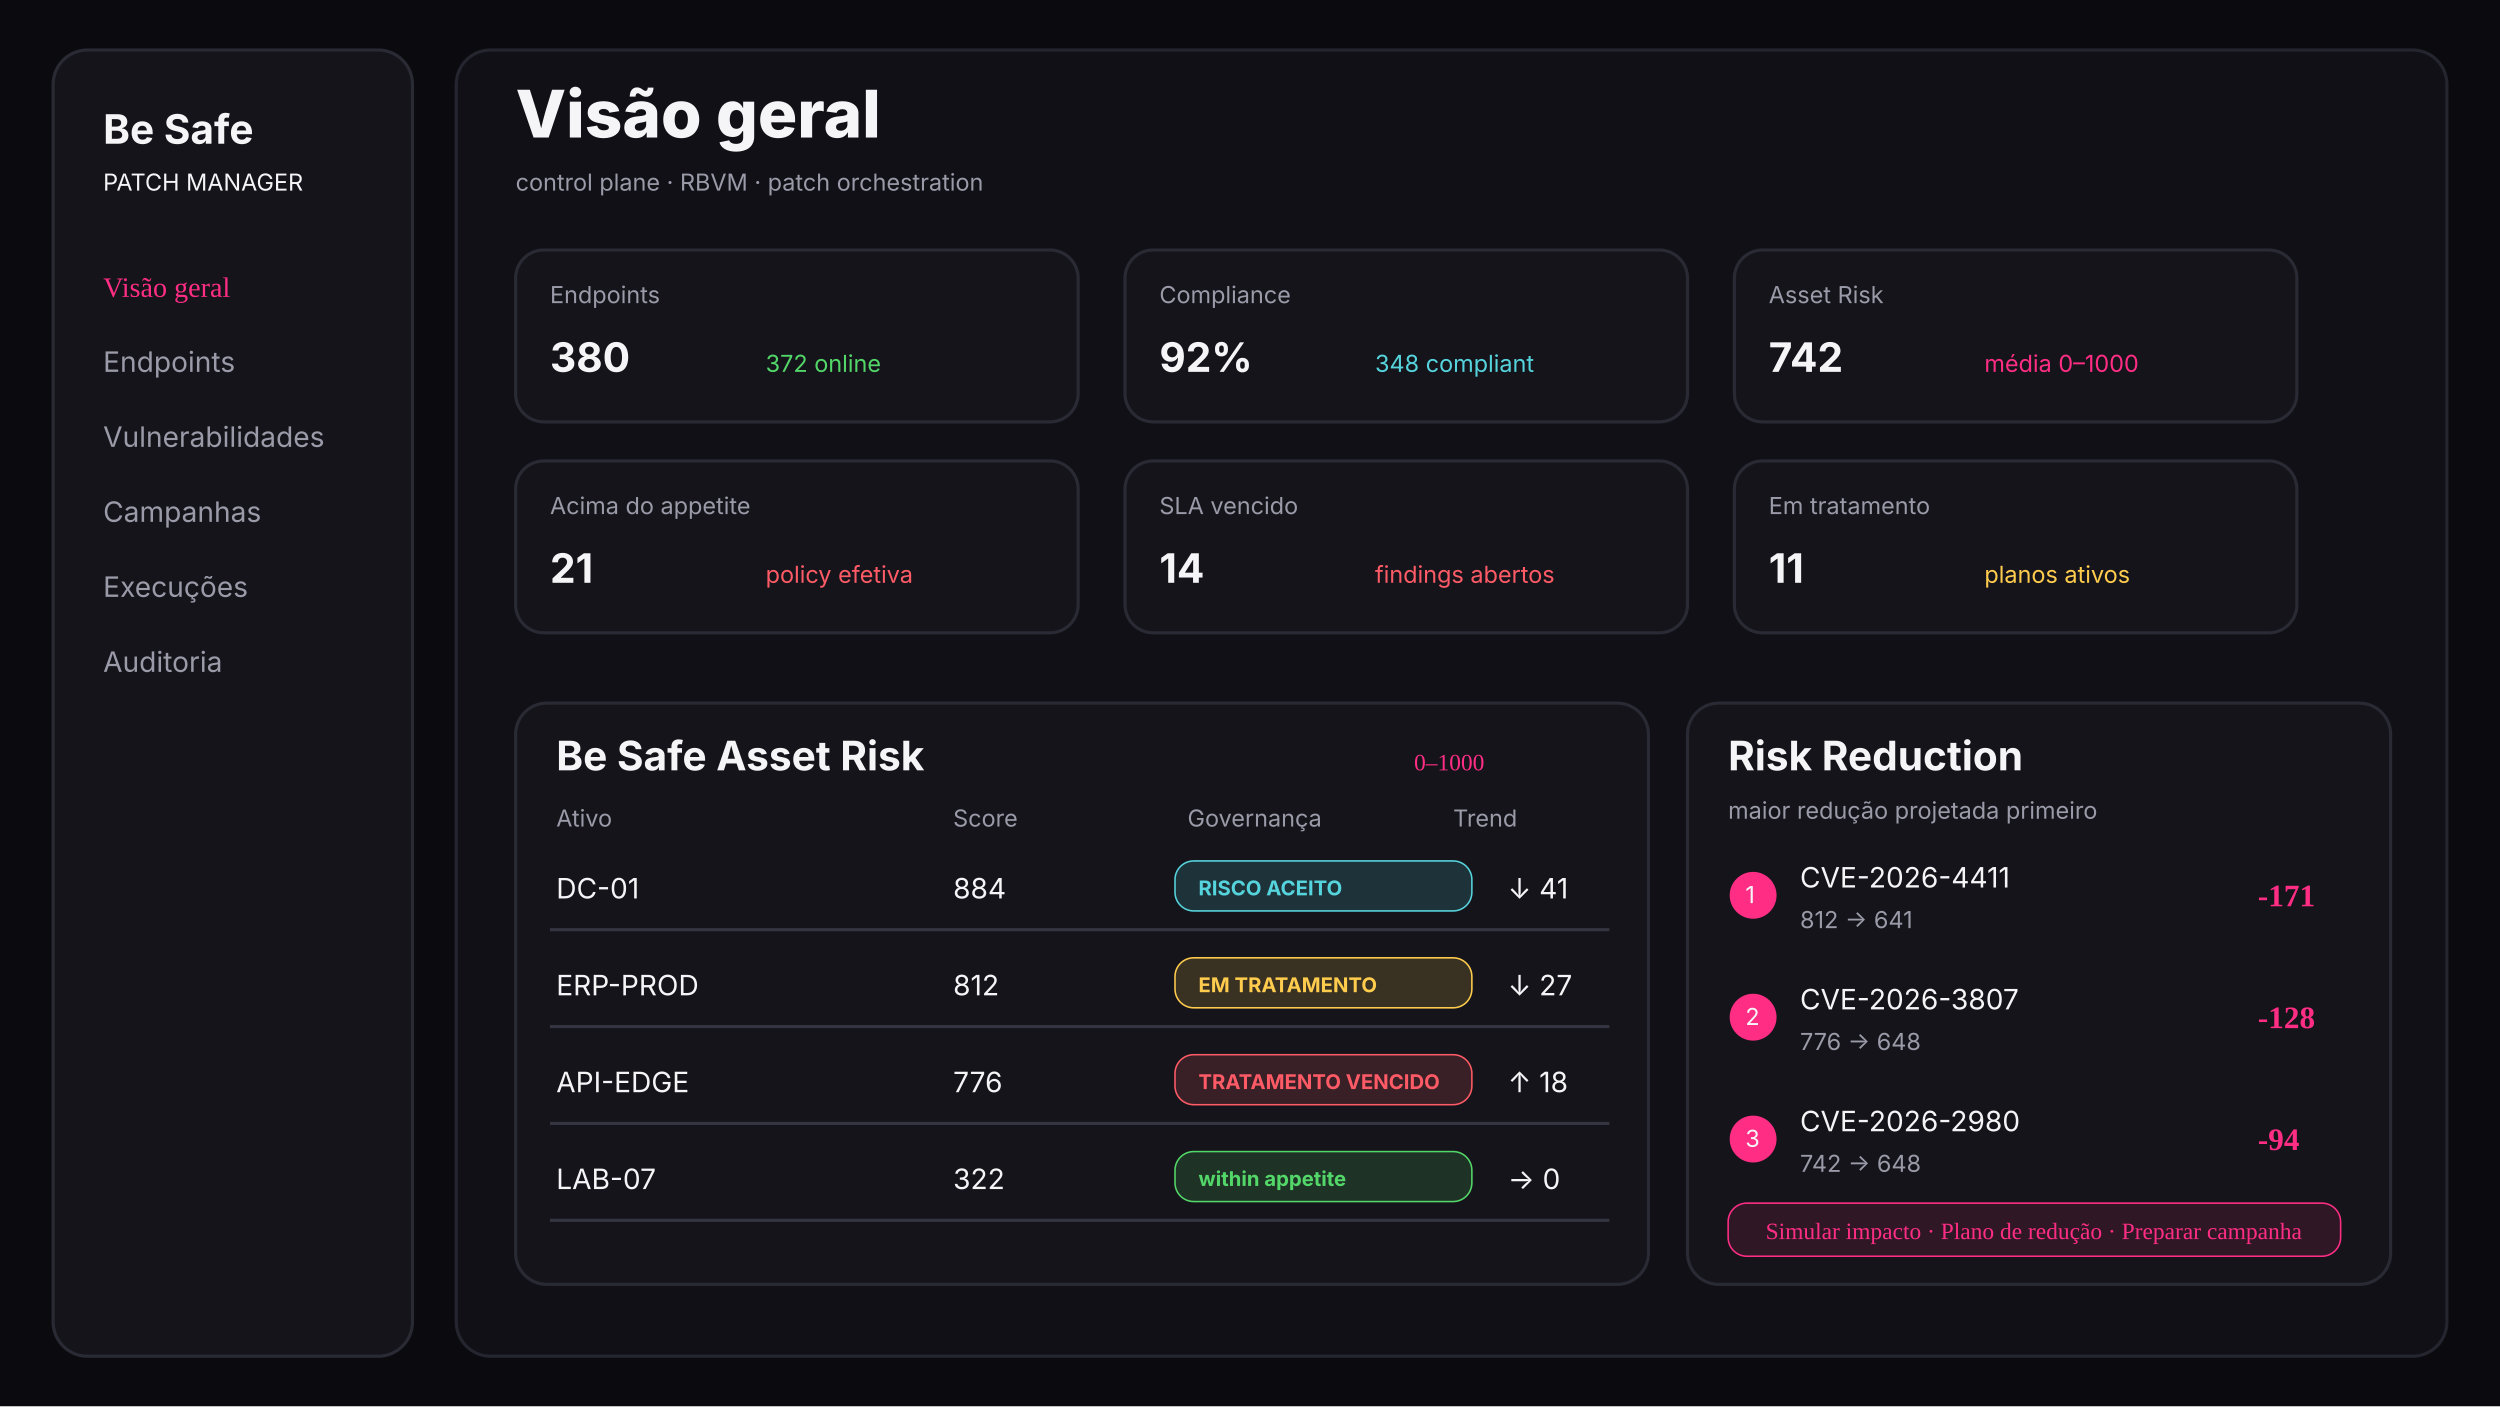
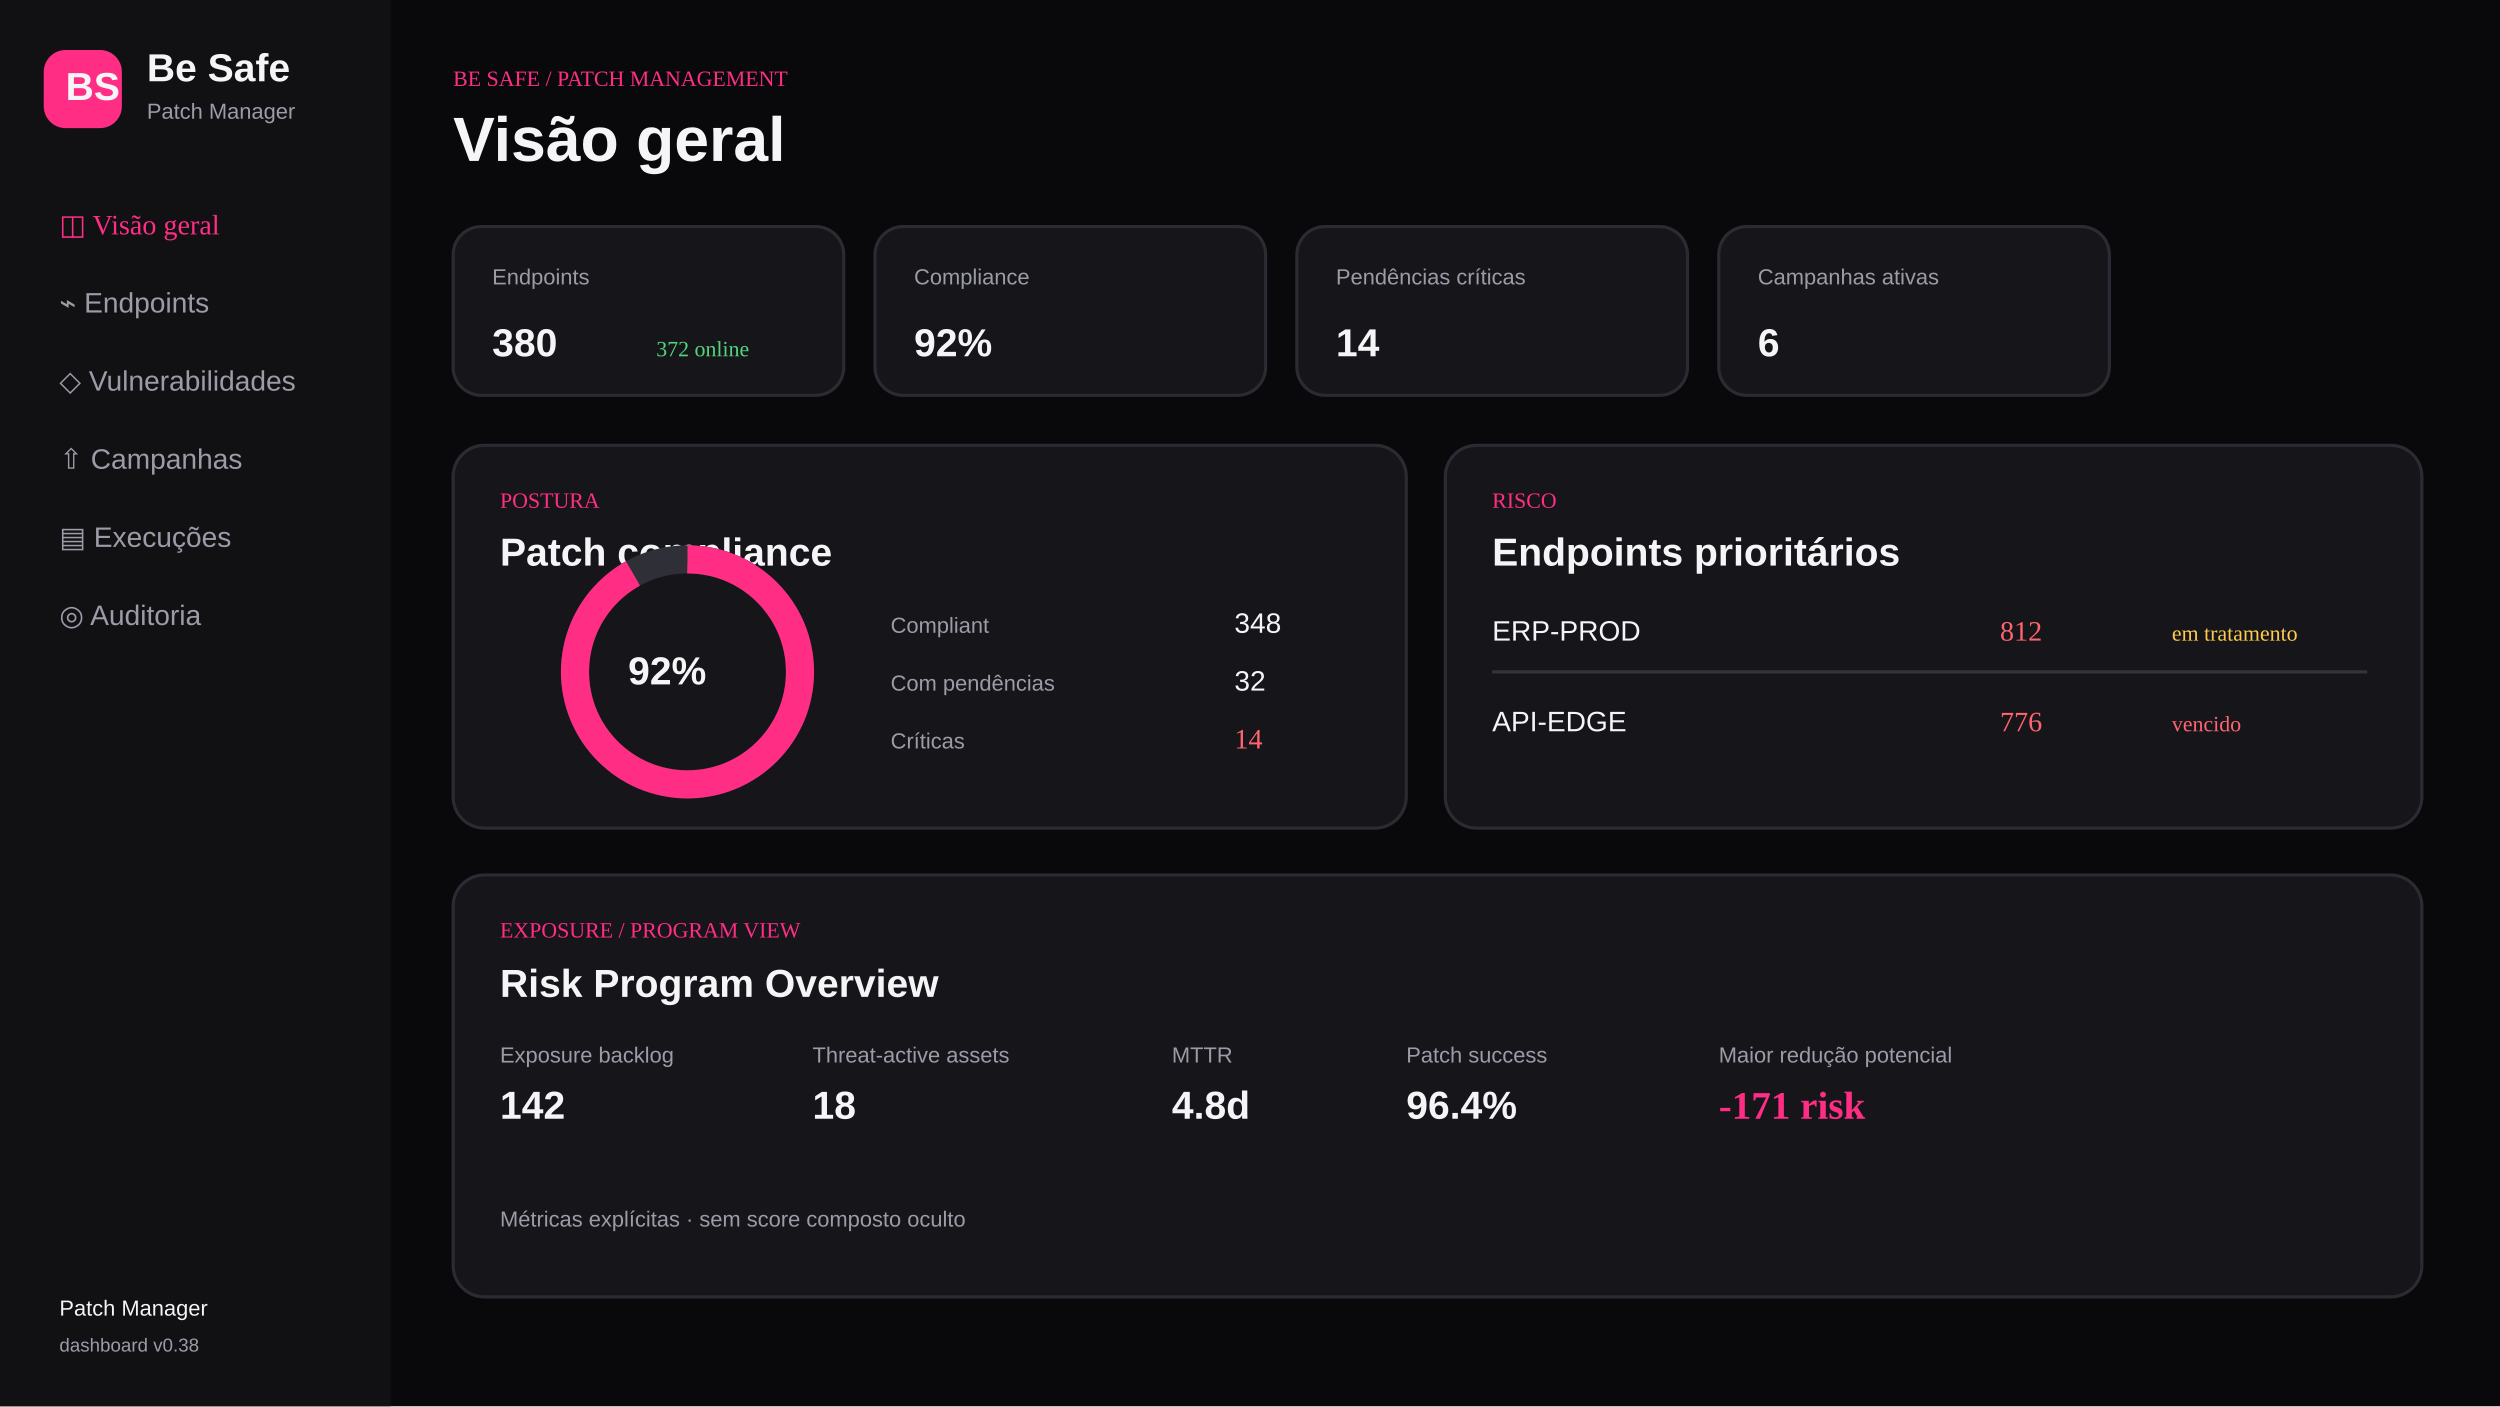
<svg xmlns="http://www.w3.org/2000/svg" width="1600" height="900" viewBox="0 0 1600 900">
  <style>
-   .bg{fill:#0b0b0f}.panel{fill:#14141a;stroke:#2a2a35;stroke-width:2}.panel2{fill:#101016;stroke:#252530;stroke-width:2}
-   .pink{fill:#ff2d84}.pinkStroke{stroke:#ff2d84}.txt{fill:#f5f5f7;font-family:Inter,Arial,sans-serif}
-   .muted{fill:#9a9aa8;font-family:Inter,Arial,sans-serif}.green{fill:#53d769}.yellow{fill:#ffcc4d}.red{fill:#ff5b66}
-   .cyan{fill:#56d4dd}.line{stroke:#5b5b6c;stroke-width:3;fill:none}.thin{stroke:#353542;stroke-width:2;fill:none}
-   .h1{font-size:42px;font-weight:800}.h2{font-size:26px;font-weight:700}.h3{font-size:20px;font-weight:700}
-   .body{font-size:18px}.small{font-size:15px}.tiny{font-size:13px}.mono{font-family:ui-monospace,SFMono-Regular,Consolas,monospace}
+ .bg{fill:#09090b}.side{fill:#111114}.panel{fill:#15151a;stroke:#2b2b33;stroke-width:2}.pink{fill:#ff2d84}.txt{fill:#f5f5f7;font-family:Arial,sans-serif}.muted{fill:#9c9ca8;font-family:Arial,sans-serif}.green{fill:#55d47b}.yellow{fill:#ffcc4d}.red{fill:#ff646f}.line{stroke:#34343e;stroke-width:2}.h1{font-size:40px;font-weight:800}.h2{font-size:25px;font-weight:700}.body{font-size:18px}.small{font-size:14px}.tiny{font-size:12px}
</style>
-   <rect class="bg" width="1600" height="900" />
-   <rect x="34" y="32" width="230" height="836" rx="22" class="panel" />
-   <text x="66" y="92" class="txt h2">Be Safe</text>
-   <text x="66" y="122" class="pink txt small">PATCH MANAGER</text>
-   <text x="66" y="190" class="pink body">Visão geral</text>
-   <text x="66" y="238" class="muted body">Endpoints</text>
-   <text x="66" y="286" class="muted body">Vulnerabilidades</text>
-   <text x="66" y="334" class="muted body">Campanhas</text>
-   <text x="66" y="382" class="muted body">Execuções</text>
-   <text x="66" y="430" class="muted body">Auditoria</text>
-   <rect x="292" y="32" width="1274" height="836" rx="22" class="panel2" />
-   <text x="330" y="88" class="txt h1">Visão geral</text>
-   <text x="330" y="122" class="muted small">control plane · RBVM · patch orchestration</text>
-   <rect x="330" y="160" width="360" height="110" rx="18" class="panel" />
-   <text x="352" y="194" class="muted small">Endpoints</text>
-   <text x="352" y="238" class="txt h2">380</text>
-   <text x="490" y="238" style="fill:#53d769;font-family:Inter,Arial;font-size:15px">372 online</text>
-   <rect x="720" y="160" width="360" height="110" rx="18" class="panel" />
-   <text x="742" y="194" class="muted small">Compliance</text>
-   <text x="742" y="238" class="txt h2">92%</text>
-   <text x="880" y="238" style="fill:#56d4dd;font-family:Inter,Arial;font-size:15px">348 compliant</text>
-   <rect x="1110" y="160" width="360" height="110" rx="18" class="panel" />
-   <text x="1132" y="194" class="muted small">Asset Risk</text>
-   <text x="1132" y="238" class="txt h2">742</text>
-   <text x="1270" y="238" style="fill:#ff2d84;font-family:Inter,Arial;font-size:15px">média 0–1000</text>
-   <rect x="330" y="295" width="360" height="110" rx="18" class="panel" />
-   <text x="352" y="329" class="muted small">Acima do appetite</text>
-   <text x="352" y="373" class="txt h2">21</text>
-   <text x="490" y="373" style="fill:#ff5b66;font-family:Inter,Arial;font-size:15px">policy efetiva</text>
-   <rect x="720" y="295" width="360" height="110" rx="18" class="panel" />
-   <text x="742" y="329" class="muted small">SLA vencido</text>
-   <text x="742" y="373" class="txt h2">14</text>
-   <text x="880" y="373" style="fill:#ff5b66;font-family:Inter,Arial;font-size:15px">findings abertos</text>
-   <rect x="1110" y="295" width="360" height="110" rx="18" class="panel" />
-   <text x="1132" y="329" class="muted small">Em tratamento</text>
-   <text x="1132" y="373" class="txt h2">11</text>
-   <text x="1270" y="373" style="fill:#ffcc4d;font-family:Inter,Arial;font-size:15px">planos ativos</text>
-   <rect x="330" y="450" width="725" height="372" rx="20" class="panel" />
-   <text x="356" y="493" class="txt h2">Be Safe Asset Risk</text>
-   <text x="905" y="493" class="pink small">0–1000</text>
-   <text x="356" y="529" class="muted small">Ativo</text>
-   <text x="610" y="529" class="muted small">Score</text>
-   <text x="760" y="529" class="muted small">Governança</text>
-   <text x="930" y="529" class="muted small">Trend</text>
-   <line x1="352" y1="595" x2="1030" y2="595" class="thin" />
-   <text x="356" y="575" class="txt body">DC-01</text>
-   <text x="610" y="575" class="txt body">884</text>
-   <rect x="752" y="551" width="190" height="32" rx="12" style="fill:#56d4dd;fill-opacity:.16;stroke:#56d4dd" />
-   <text x="767" y="573" style="fill:#56d4dd;font-family:Inter,Arial;font-size:13px;font-weight:700">RISCO ACEITO</text>
-   <text x="965" y="575" class="txt body">↓ 41</text>
-   <line x1="352" y1="657" x2="1030" y2="657" class="thin" />
-   <text x="356" y="637" class="txt body">ERP-PROD</text>
-   <text x="610" y="637" class="txt body">812</text>
-   <rect x="752" y="613" width="190" height="32" rx="12" style="fill:#ffcc4d;fill-opacity:.16;stroke:#ffcc4d" />
-   <text x="767" y="635" style="fill:#ffcc4d;font-family:Inter,Arial;font-size:13px;font-weight:700">EM TRATAMENTO</text>
-   <text x="965" y="637" class="txt body">↓ 27</text>
-   <line x1="352" y1="719" x2="1030" y2="719" class="thin" />
-   <text x="356" y="699" class="txt body">API-EDGE</text>
-   <text x="610" y="699" class="txt body">776</text>
-   <rect x="752" y="675" width="190" height="32" rx="12" style="fill:#ff5b66;fill-opacity:.16;stroke:#ff5b66" />
-   <text x="767" y="697" style="fill:#ff5b66;font-family:Inter,Arial;font-size:13px;font-weight:700">TRATAMENTO VENCIDO</text>
-   <text x="965" y="699" class="txt body">↑ 18</text>
-   <line x1="352" y1="781" x2="1030" y2="781" class="thin" />
-   <text x="356" y="761" class="txt body">LAB-07</text>
-   <text x="610" y="761" class="txt body">322</text>
-   <rect x="752" y="737" width="190" height="32" rx="12" style="fill:#53d769;fill-opacity:.16;stroke:#53d769" />
-   <text x="767" y="759" style="fill:#53d769;font-family:Inter,Arial;font-size:13px;font-weight:700">within appetite</text>
-   <text x="965" y="761" class="txt body">→ 0</text>
-   <rect x="1080" y="450" width="450" height="372" rx="20" class="panel" />
-   <text x="1106" y="493" class="txt h2">Risk Reduction</text>
-   <text x="1106" y="524" class="muted small">maior redução projetada primeiro</text>
-   <circle cx="1122" cy="573" r="15" class="pink" />
-   <text x="1117" y="578" class="txt small">1</text>
-   <text x="1152" y="568" class="txt body">CVE-2026-4411</text>
-   <text x="1152" y="594" class="muted small">812 → 641</text>
-   <text x="1445" y="580" class="pink h3">-171</text>
-   <circle cx="1122" cy="651" r="15" class="pink" />
-   <text x="1117" y="656" class="txt small">2</text>
-   <text x="1152" y="646" class="txt body">CVE-2026-3807</text>
-   <text x="1152" y="672" class="muted small">776 → 648</text>
-   <text x="1445" y="658" class="pink h3">-128</text>
-   <circle cx="1122" cy="729" r="15" class="pink" />
-   <text x="1117" y="734" class="txt small">3</text>
-   <text x="1152" y="724" class="txt body">CVE-2026-2980</text>
-   <text x="1152" y="750" class="muted small">742 → 648</text>
-   <text x="1445" y="736" class="pink h3">-94</text>
-   <rect x="1106" y="770" width="392" height="34" rx="12" style="fill:#ff2d84;fill-opacity:.12;stroke:#ff2d84" />
-   <text x="1130" y="793" class="pink small">Simular impacto · Plano de redução · Preparar campanha</text>
+   <rect width="1600" height="900" class="bg" />
+   <rect x="0" y="0" width="250" height="900" class="side" />
+   <rect x="28" y="32" width="50" height="50" rx="14" class="pink" />
+   <text x="42" y="64" class="txt h2">BS</text>
+   <text x="94" y="52" class="txt h2">Be Safe</text>
+   <text x="94" y="76" class="muted small">Patch Manager</text>
+   <text x="38" y="150" class="pink body">◫  Visão geral</text>
+   <text x="38" y="200" class="muted body">⌁  Endpoints</text>
+   <text x="38" y="250" class="muted body">◇  Vulnerabilidades</text>
+   <text x="38" y="300" class="muted body">⇧  Campanhas</text>
+   <text x="38" y="350" class="muted body">▤  Execuções</text>
+   <text x="38" y="400" class="muted body">◎  Auditoria</text>
+   <text x="38" y="842" class="txt small">Patch Manager</text>
+   <text x="38" y="865" class="muted tiny">dashboard v0.38</text>
+   <text x="290" y="55" class="pink small">BE SAFE / PATCH MANAGEMENT</text>
+   <text x="290" y="103" class="txt h1">Visão geral</text>
+   <rect x="290" y="145" width="250" height="108" rx="18" class="panel" />
+   <text x="315" y="182" class="muted small">Endpoints</text>
+   <text x="315" y="228" class="txt h2">380</text>
+   <text x="420" y="228" class="green small">372 online</text>
+   <rect x="560" y="145" width="250" height="108" rx="18" class="panel" />
+   <text x="585" y="182" class="muted small">Compliance</text>
+   <text x="585" y="228" class="txt h2">92%</text>
+   <rect x="830" y="145" width="250" height="108" rx="18" class="panel" />
+   <text x="855" y="182" class="muted small">Pendências críticas</text>
+   <text x="855" y="228" class="txt h2">14</text>
+   <rect x="1100" y="145" width="250" height="108" rx="18" class="panel" />
+   <text x="1125" y="182" class="muted small">Campanhas ativas</text>
+   <text x="1125" y="228" class="txt h2">6</text>
+   <rect x="290" y="285" width="610" height="245" rx="20" class="panel" />
+   <text x="320" y="325" class="pink small">POSTURA</text>
+   <text x="320" y="362" class="txt h2">Patch compliance</text>
+   <circle cx="440" cy="430" r="72" fill="none" stroke="#2f2f38" stroke-width="18" />
+   <circle cx="440" cy="430" r="72" fill="none" stroke="#ff2d84" stroke-width="18" stroke-dasharray="416 452" transform="rotate(-90 440 430)" />
+   <text x="402" y="438" class="txt h2">92%</text>
+   <text x="570" y="405" class="muted small">Compliant</text>
+   <text x="790" y="405" class="txt body">348</text>
+   <text x="570" y="442" class="muted small">Com pendências</text>
+   <text x="790" y="442" class="txt body">32</text>
+   <text x="570" y="479" class="muted small">Críticas</text>
+   <text x="790" y="479" class="red body">14</text>
+   <rect x="925" y="285" width="625" height="245" rx="20" class="panel" />
+   <text x="955" y="325" class="pink small">RISCO</text>
+   <text x="955" y="362" class="txt h2">Endpoints prioritários</text>
+   <text x="955" y="410" class="txt body">ERP-PROD</text>
+   <text x="1280" y="410" class="red body">812</text>
+   <text x="1390" y="410" class="yellow small">em tratamento</text>
+   <line x1="955" y1="430" x2="1515" y2="430" class="line" />
+   <text x="955" y="468" class="txt body">API-EDGE</text>
+   <text x="1280" y="468" class="red body">776</text>
+   <text x="1390" y="468" class="red small">vencido</text>
+   <rect x="290" y="560" width="1260" height="270" rx="20" class="panel" />
+   <text x="320" y="600" class="pink small">EXPOSURE / PROGRAM VIEW</text>
+   <text x="320" y="638" class="txt h2">Risk Program Overview</text>
+   <text x="320" y="680" class="muted small">Exposure backlog</text>
+   <text x="320" y="716" class="txt h2">142</text>
+   <text x="520" y="680" class="muted small">Threat-active assets</text>
+   <text x="520" y="716" class="txt h2">18</text>
+   <text x="750" y="680" class="muted small">MTTR</text>
+   <text x="750" y="716" class="txt h2">4.8d</text>
+   <text x="900" y="680" class="muted small">Patch success</text>
+   <text x="900" y="716" class="txt h2">96.4%</text>
+   <text x="1100" y="680" class="muted small">Maior redução potencial</text>
+   <text x="1100" y="716" class="pink h2">-171 risk</text>
+   <text x="320" y="785" class="muted small">Métricas explícitas · sem score composto oculto</text>
</svg>
